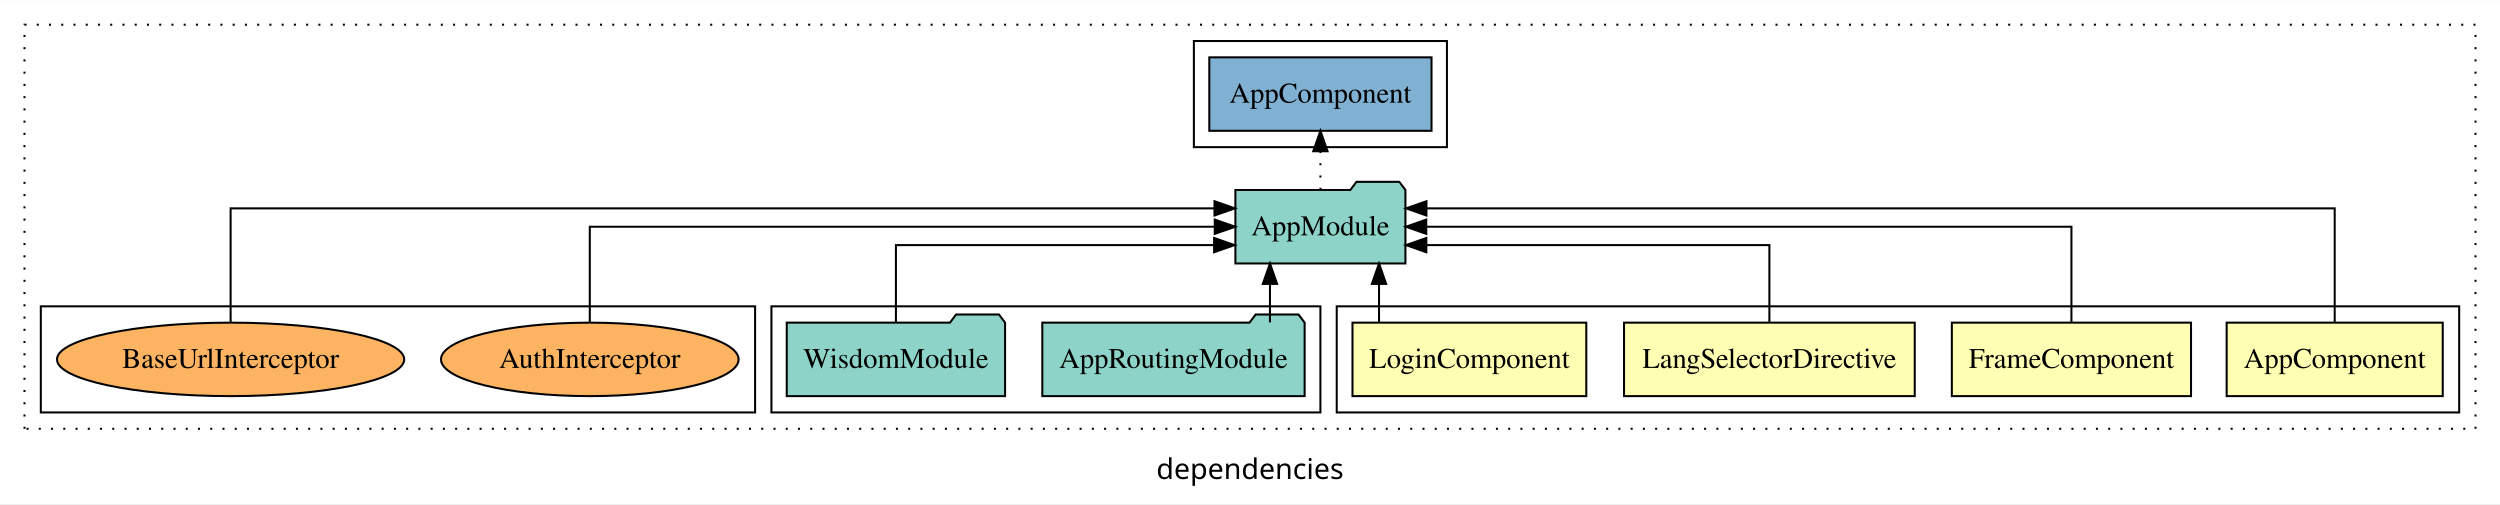
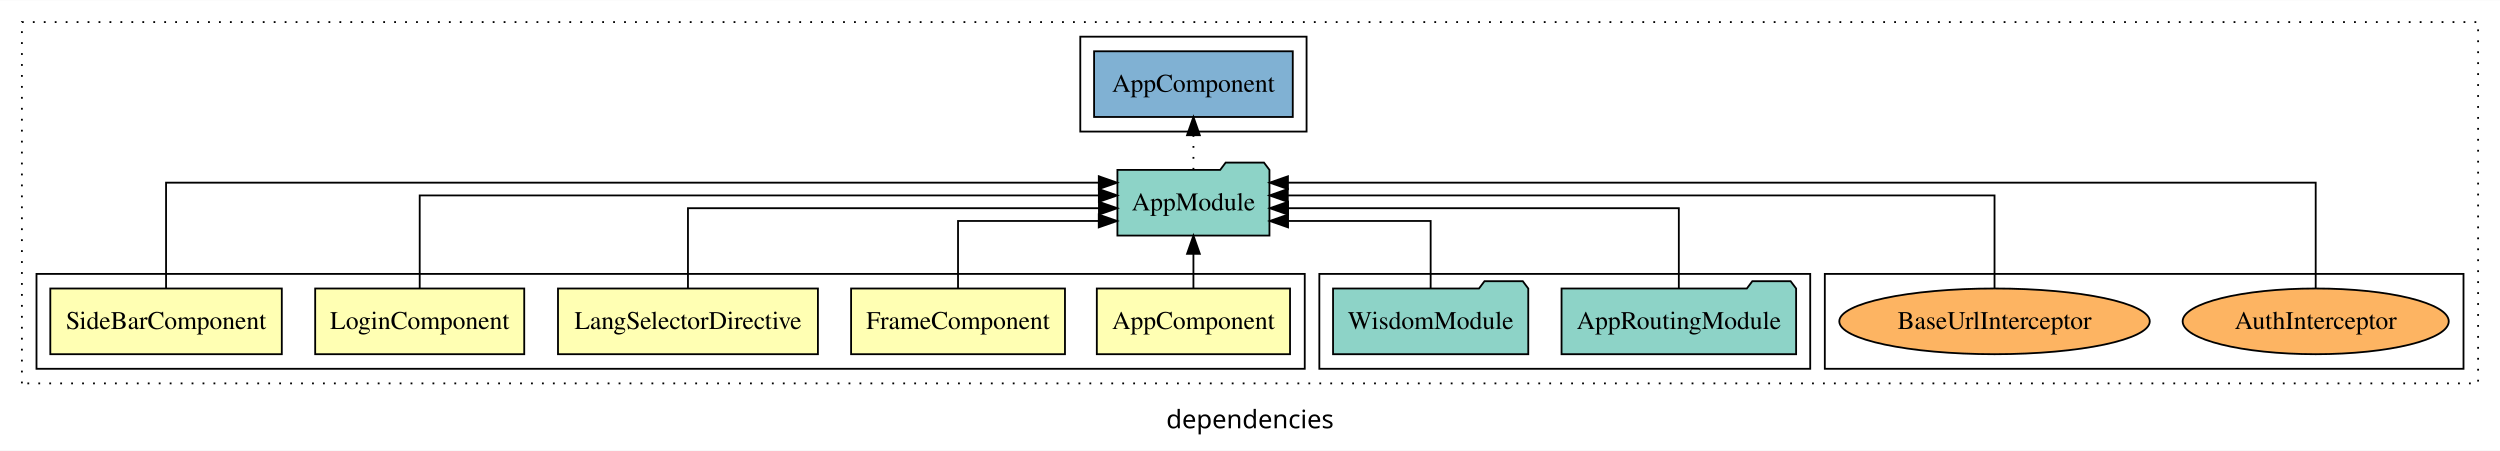
- <svg xmlns="http://www.w3.org/2000/svg" width="1225pt" height="247pt" viewBox="0.00 0.00 1225.00 246.80">
+ <svg xmlns="http://www.w3.org/2000/svg" width="1370pt" height="247pt" viewBox="0.00 0.00 1370.00 246.80">
  <g id="graph0" class="graph" transform="scale(1 1) rotate(0) translate(4 242.8)">
-     <polygon fill="white" stroke="transparent" points="-4,4 -4,-242.8 1221,-242.8 1221,4 -4,4" />
-     <text text-anchor="middle" x="608.5" y="-8.2" font-family="sans-serif" font-size="14.00">dependencies</text>
+     <polygon fill="white" stroke="transparent" points="-4,4 -4,-242.8 1366,-242.8 1366,4 -4,4" />
+     <text text-anchor="middle" x="681" y="-8.2" font-family="sans-serif" font-size="14.00">dependencies</text>
    <g id="clust1" class="cluster">
-       <polygon fill="none" stroke="black" stroke-dasharray="1,5" points="8,-32.8 8,-230.8 1209,-230.8 1209,-32.8 8,-32.8" />
+       <polygon fill="none" stroke="black" stroke-dasharray="1,5" points="8,-32.8 8,-230.8 1354,-230.8 1354,-32.8 8,-32.8" />
+     </g>
+     <g id="clust11" class="cluster">
+       <polygon fill="none" stroke="black" points="996,-40.8 996,-92.8 1346,-92.8 1346,-40.8 996,-40.8" />
+     </g>
+     <g id="clust10" class="cluster">
+       <polygon fill="none" stroke="black" points="588,-170.8 588,-222.8 712,-222.8 712,-170.8 588,-170.8" />
+     </g>
+     <g id="clust8" class="cluster">
+       <polygon fill="none" stroke="black" points="719,-40.8 719,-92.8 988,-92.8 988,-40.8 719,-40.8" />
    </g>
    <g id="clust2" class="cluster">
-       <polygon fill="none" stroke="black" points="651,-40.8 651,-92.8 1201,-92.8 1201,-40.8 651,-40.8" />
-     </g>
-     <g id="clust9" class="cluster">
-       <polygon fill="none" stroke="black" points="581,-170.8 581,-222.8 705,-222.8 705,-170.8 581,-170.8" />
-     </g>
-     <g id="clust7" class="cluster">
-       <polygon fill="none" stroke="black" points="374,-40.8 374,-92.8 643,-92.8 643,-40.8 374,-40.8" />
-     </g>
-     <g id="clust10" class="cluster">
-       <polygon fill="none" stroke="black" points="16,-40.8 16,-92.8 366,-92.8 366,-40.8 16,-40.8" />
+       <polygon fill="none" stroke="black" points="16,-40.8 16,-92.8 711,-92.8 711,-40.8 16,-40.8" />
    </g>
    <g id="node1" class="node">
-       <polygon fill="#ffffb3" stroke="black" points="1192.94,-84.8 1087.06,-84.8 1087.06,-48.8 1192.94,-48.8 1192.94,-84.8" />
-       <text text-anchor="middle" x="1140" y="-62.6" font-family="Times,serif" font-size="14.00">AppComponent</text>
+       <polygon fill="#ffffb3" stroke="black" points="702.94,-84.8 597.06,-84.8 597.06,-48.8 702.94,-48.8 702.94,-84.8" />
+       <text text-anchor="middle" x="650" y="-62.6" font-family="Times,serif" font-size="14.00">AppComponent</text>
+     </g>
+     <g id="node6" class="node">
+       <polygon fill="#8dd3c7" stroke="black" points="691.66,-149.8 688.66,-153.8 667.66,-153.8 664.66,-149.8 608.34,-149.8 608.34,-113.8 691.66,-113.8 691.66,-149.8" />
+       <text text-anchor="middle" x="650" y="-127.6" font-family="Times,serif" font-size="14.00">AppModule</text>
+     </g>
+     <g id="edge1" class="edge">
+       <path fill="none" stroke="black" d="M650,-84.91C650,-84.91 650,-103.79 650,-103.79" />
+       <polygon fill="black" stroke="black" points="646.5,-103.79 650,-113.79 653.5,-103.79 646.5,-103.79" />
+     </g>
+     <g id="node2" class="node">
+       <polygon fill="#ffffb3" stroke="black" points="579.6,-84.8 462.4,-84.8 462.4,-48.8 579.6,-48.8 579.6,-84.8" />
+       <text text-anchor="middle" x="521" y="-62.6" font-family="Times,serif" font-size="14.00">FrameComponent</text>
+     </g>
+     <g id="edge2" class="edge">
+       <path fill="none" stroke="black" d="M521,-84.81C521,-100.85 521,-121.8 521,-121.8 521,-121.8 598.12,-121.8 598.12,-121.8" />
+       <polygon fill="black" stroke="black" points="598.12,-125.3 608.12,-121.8 598.12,-118.3 598.12,-125.3" />
+     </g>
+     <g id="node3" class="node">
+       <polygon fill="#ffffb3" stroke="black" points="444.22,-84.8 301.78,-84.8 301.78,-48.8 444.22,-48.8 444.22,-84.8" />
+       <text text-anchor="middle" x="373" y="-62.6" font-family="Times,serif" font-size="14.00">LangSelectorDirective</text>
+     </g>
+     <g id="edge3" class="edge">
+       <path fill="none" stroke="black" d="M373,-85.07C373,-103.36 373,-128.8 373,-128.8 373,-128.8 598.23,-128.8 598.23,-128.8" />
+       <polygon fill="black" stroke="black" points="598.23,-132.3 608.23,-128.8 598.23,-125.3 598.23,-132.3" />
+     </g>
+     <g id="node4" class="node">
+       <polygon fill="#ffffb3" stroke="black" points="283.28,-84.8 168.72,-84.8 168.72,-48.8 283.28,-48.8 283.28,-84.8" />
+       <text text-anchor="middle" x="226" y="-62.6" font-family="Times,serif" font-size="14.00">LoginComponent</text>
+     </g>
+     <g id="edge4" class="edge">
+       <path fill="none" stroke="black" d="M226,-84.93C226,-105.37 226,-135.8 226,-135.8 226,-135.8 598.18,-135.8 598.18,-135.8" />
+       <polygon fill="black" stroke="black" points="598.18,-139.3 608.18,-135.8 598.18,-132.3 598.18,-139.3" />
    </g>
    <g id="node5" class="node">
-       <polygon fill="#8dd3c7" stroke="black" points="684.66,-149.8 681.66,-153.8 660.66,-153.8 657.66,-149.8 601.34,-149.8 601.34,-113.8 684.66,-113.8 684.66,-149.8" />
-       <text text-anchor="middle" x="643" y="-127.6" font-family="Times,serif" font-size="14.00">AppModule</text>
+       <polygon fill="#ffffb3" stroke="black" points="150.43,-84.8 23.57,-84.8 23.57,-48.8 150.43,-48.8 150.43,-84.8" />
+       <text text-anchor="middle" x="87" y="-62.6" font-family="Times,serif" font-size="14.00">SideBarComponent</text>
    </g>
-     <g id="edge1" class="edge">
-       <path fill="none" stroke="black" d="M1140,-85.09C1140,-107.01 1140,-140.8 1140,-140.8 1140,-140.8 694.95,-140.8 694.95,-140.8" />
-       <polygon fill="black" stroke="black" points="694.95,-137.3 684.95,-140.8 694.95,-144.3 694.95,-137.3" />
+     <g id="edge5" class="edge">
+       <path fill="none" stroke="black" d="M87,-84.81C87,-107.29 87,-142.8 87,-142.8 87,-142.8 598.14,-142.8 598.14,-142.8" />
+       <polygon fill="black" stroke="black" points="598.14,-146.3 608.14,-142.8 598.14,-139.3 598.14,-146.3" />
    </g>
-     <g id="node2" class="node">
-       <polygon fill="#ffffb3" stroke="black" points="1069.6,-84.8 952.4,-84.8 952.4,-48.8 1069.6,-48.8 1069.6,-84.8" />
-       <text text-anchor="middle" x="1011" y="-62.6" font-family="Times,serif" font-size="14.00">FrameComponent</text>
+     <g id="node9" class="node">
+       <polygon fill="#80b1d3" stroke="black" points="704.44,-214.8 595.56,-214.8 595.56,-178.8 704.44,-178.8 704.44,-214.8" />
+       <text text-anchor="middle" x="650" y="-192.6" font-family="Times,serif" font-size="14.00">AppComponent </text>
    </g>
-     <g id="edge2" class="edge">
-       <path fill="none" stroke="black" d="M1011,-84.91C1011,-104.14 1011,-131.8 1011,-131.8 1011,-131.8 694.86,-131.8 694.86,-131.8" />
-       <polygon fill="black" stroke="black" points="694.86,-128.3 684.86,-131.8 694.86,-135.3 694.86,-128.3" />
+     <g id="edge8" class="edge">
+       <path fill="none" stroke="black" stroke-dasharray="1,5" d="M650,-149.91C650,-149.91 650,-168.79 650,-168.79" />
+       <polygon fill="black" stroke="black" points="646.5,-168.79 650,-178.79 653.5,-168.79 646.5,-168.79" />
    </g>
-     <g id="node3" class="node">
-       <polygon fill="#ffffb3" stroke="black" points="934.22,-84.8 791.78,-84.8 791.78,-48.8 934.22,-48.8 934.22,-84.8" />
-       <text text-anchor="middle" x="863" y="-62.6" font-family="Times,serif" font-size="14.00">LangSelectorDirective</text>
+     <g id="node7" class="node">
+       <polygon fill="#8dd3c7" stroke="black" points="980.27,-84.8 977.27,-88.8 956.27,-88.8 953.27,-84.8 851.73,-84.8 851.73,-48.8 980.27,-48.8 980.27,-84.8" />
+       <text text-anchor="middle" x="916" y="-62.6" font-family="Times,serif" font-size="14.00">AppRoutingModule</text>
    </g>
-     <g id="edge3" class="edge">
-       <path fill="none" stroke="black" d="M863,-84.83C863,-101.2 863,-122.8 863,-122.8 863,-122.8 694.9,-122.8 694.9,-122.8" />
-       <polygon fill="black" stroke="black" points="694.9,-119.3 684.9,-122.8 694.9,-126.3 694.9,-119.3" />
-     </g>
-     <g id="node4" class="node">
-       <polygon fill="#ffffb3" stroke="black" points="773.28,-84.8 658.72,-84.8 658.72,-48.8 773.28,-48.8 773.28,-84.8" />
-       <text text-anchor="middle" x="716" y="-62.6" font-family="Times,serif" font-size="14.00">LoginComponent</text>
-     </g>
-     <g id="edge4" class="edge">
-       <path fill="none" stroke="black" d="M671.72,-84.91C671.72,-84.91 671.72,-103.79 671.72,-103.79" />
-       <polygon fill="black" stroke="black" points="668.22,-103.79 671.72,-113.79 675.22,-103.79 668.22,-103.79" />
+     <g id="edge6" class="edge">
+       <path fill="none" stroke="black" d="M916,-85.07C916,-103.36 916,-128.8 916,-128.8 916,-128.8 701.86,-128.8 701.86,-128.8" />
+       <polygon fill="black" stroke="black" points="701.86,-125.3 691.86,-128.8 701.86,-132.3 701.86,-125.3" />
    </g>
    <g id="node8" class="node">
-       <polygon fill="#80b1d3" stroke="black" points="697.44,-214.8 588.56,-214.8 588.56,-178.8 697.44,-178.8 697.44,-214.8" />
-       <text text-anchor="middle" x="643" y="-192.6" font-family="Times,serif" font-size="14.00">AppComponent </text>
+       <polygon fill="#8dd3c7" stroke="black" points="833.49,-84.8 830.49,-88.8 809.49,-88.8 806.49,-84.8 726.51,-84.8 726.51,-48.8 833.49,-48.8 833.49,-84.8" />
+       <text text-anchor="middle" x="780" y="-62.6" font-family="Times,serif" font-size="14.00">WisdomModule</text>
    </g>
    <g id="edge7" class="edge">
-       <path fill="none" stroke="black" stroke-dasharray="1,5" d="M643,-149.91C643,-149.91 643,-168.79 643,-168.79" />
-       <polygon fill="black" stroke="black" points="639.5,-168.79 643,-178.79 646.5,-168.79 639.5,-168.79" />
-     </g>
-     <g id="node6" class="node">
-       <polygon fill="#8dd3c7" stroke="black" points="635.27,-84.8 632.27,-88.8 611.27,-88.8 608.27,-84.8 506.73,-84.8 506.73,-48.8 635.27,-48.8 635.27,-84.8" />
-       <text text-anchor="middle" x="571" y="-62.6" font-family="Times,serif" font-size="14.00">AppRoutingModule</text>
-     </g>
-     <g id="edge5" class="edge">
-       <path fill="none" stroke="black" d="M618.28,-84.91C618.28,-84.91 618.28,-103.79 618.28,-103.79" />
-       <polygon fill="black" stroke="black" points="614.78,-103.79 618.28,-113.79 621.78,-103.79 614.78,-103.79" />
-     </g>
-     <g id="node7" class="node">
-       <polygon fill="#8dd3c7" stroke="black" points="488.49,-84.8 485.49,-88.8 464.49,-88.8 461.49,-84.8 381.51,-84.8 381.51,-48.8 488.49,-48.8 488.49,-84.8" />
-       <text text-anchor="middle" x="435" y="-62.6" font-family="Times,serif" font-size="14.00">WisdomModule</text>
-     </g>
-     <g id="edge6" class="edge">
-       <path fill="none" stroke="black" d="M435,-84.83C435,-101.2 435,-122.8 435,-122.8 435,-122.8 590.91,-122.8 590.91,-122.8" />
-       <polygon fill="black" stroke="black" points="590.91,-126.3 600.91,-122.8 590.91,-119.3 590.91,-126.3" />
-     </g>
-     <g id="node9" class="node">
-       <ellipse fill="#fdb462" stroke="black" cx="285" cy="-66.8" rx="72.91" ry="18" />
-       <text text-anchor="middle" x="285" y="-62.6" font-family="Times,serif" font-size="14.00">AuthInterceptor</text>
-     </g>
-     <g id="edge8" class="edge">
-       <path fill="none" stroke="black" d="M285,-84.91C285,-104.14 285,-131.8 285,-131.8 285,-131.8 591.23,-131.8 591.23,-131.8" />
-       <polygon fill="black" stroke="black" points="591.23,-135.3 601.23,-131.8 591.23,-128.3 591.23,-135.3" />
+       <path fill="none" stroke="black" d="M780,-84.81C780,-100.85 780,-121.8 780,-121.8 780,-121.8 701.85,-121.8 701.85,-121.8" />
+       <polygon fill="black" stroke="black" points="701.85,-118.3 691.85,-121.8 701.85,-125.3 701.85,-118.3" />
    </g>
    <g id="node10" class="node">
-       <ellipse fill="#fdb462" stroke="black" cx="109" cy="-66.8" rx="85.07" ry="18" />
-       <text text-anchor="middle" x="109" y="-62.6" font-family="Times,serif" font-size="14.00">BaseUrlInterceptor</text>
+       <ellipse fill="#fdb462" stroke="black" cx="1265" cy="-66.8" rx="72.91" ry="18" />
+       <text text-anchor="middle" x="1265" y="-62.6" font-family="Times,serif" font-size="14.00">AuthInterceptor</text>
    </g>
    <g id="edge9" class="edge">
-       <path fill="none" stroke="black" d="M109,-85.09C109,-107.01 109,-140.8 109,-140.8 109,-140.8 591.1,-140.8 591.1,-140.8" />
-       <polygon fill="black" stroke="black" points="591.1,-144.3 601.1,-140.8 591.1,-137.3 591.1,-144.3" />
+       <path fill="none" stroke="black" d="M1265,-84.81C1265,-107.29 1265,-142.8 1265,-142.8 1265,-142.8 701.79,-142.8 701.79,-142.8" />
+       <polygon fill="black" stroke="black" points="701.79,-139.3 691.79,-142.8 701.79,-146.3 701.79,-139.3" />
+     </g>
+     <g id="node11" class="node">
+       <ellipse fill="#fdb462" stroke="black" cx="1089" cy="-66.8" rx="85.07" ry="18" />
+       <text text-anchor="middle" x="1089" y="-62.6" font-family="Times,serif" font-size="14.00">BaseUrlInterceptor</text>
+     </g>
+     <g id="edge10" class="edge">
+       <path fill="none" stroke="black" d="M1089,-84.93C1089,-105.37 1089,-135.8 1089,-135.8 1089,-135.8 701.7,-135.8 701.7,-135.8" />
+       <polygon fill="black" stroke="black" points="701.7,-132.3 691.7,-135.8 701.7,-139.3 701.7,-132.3" />
    </g>
  </g>
</svg>
